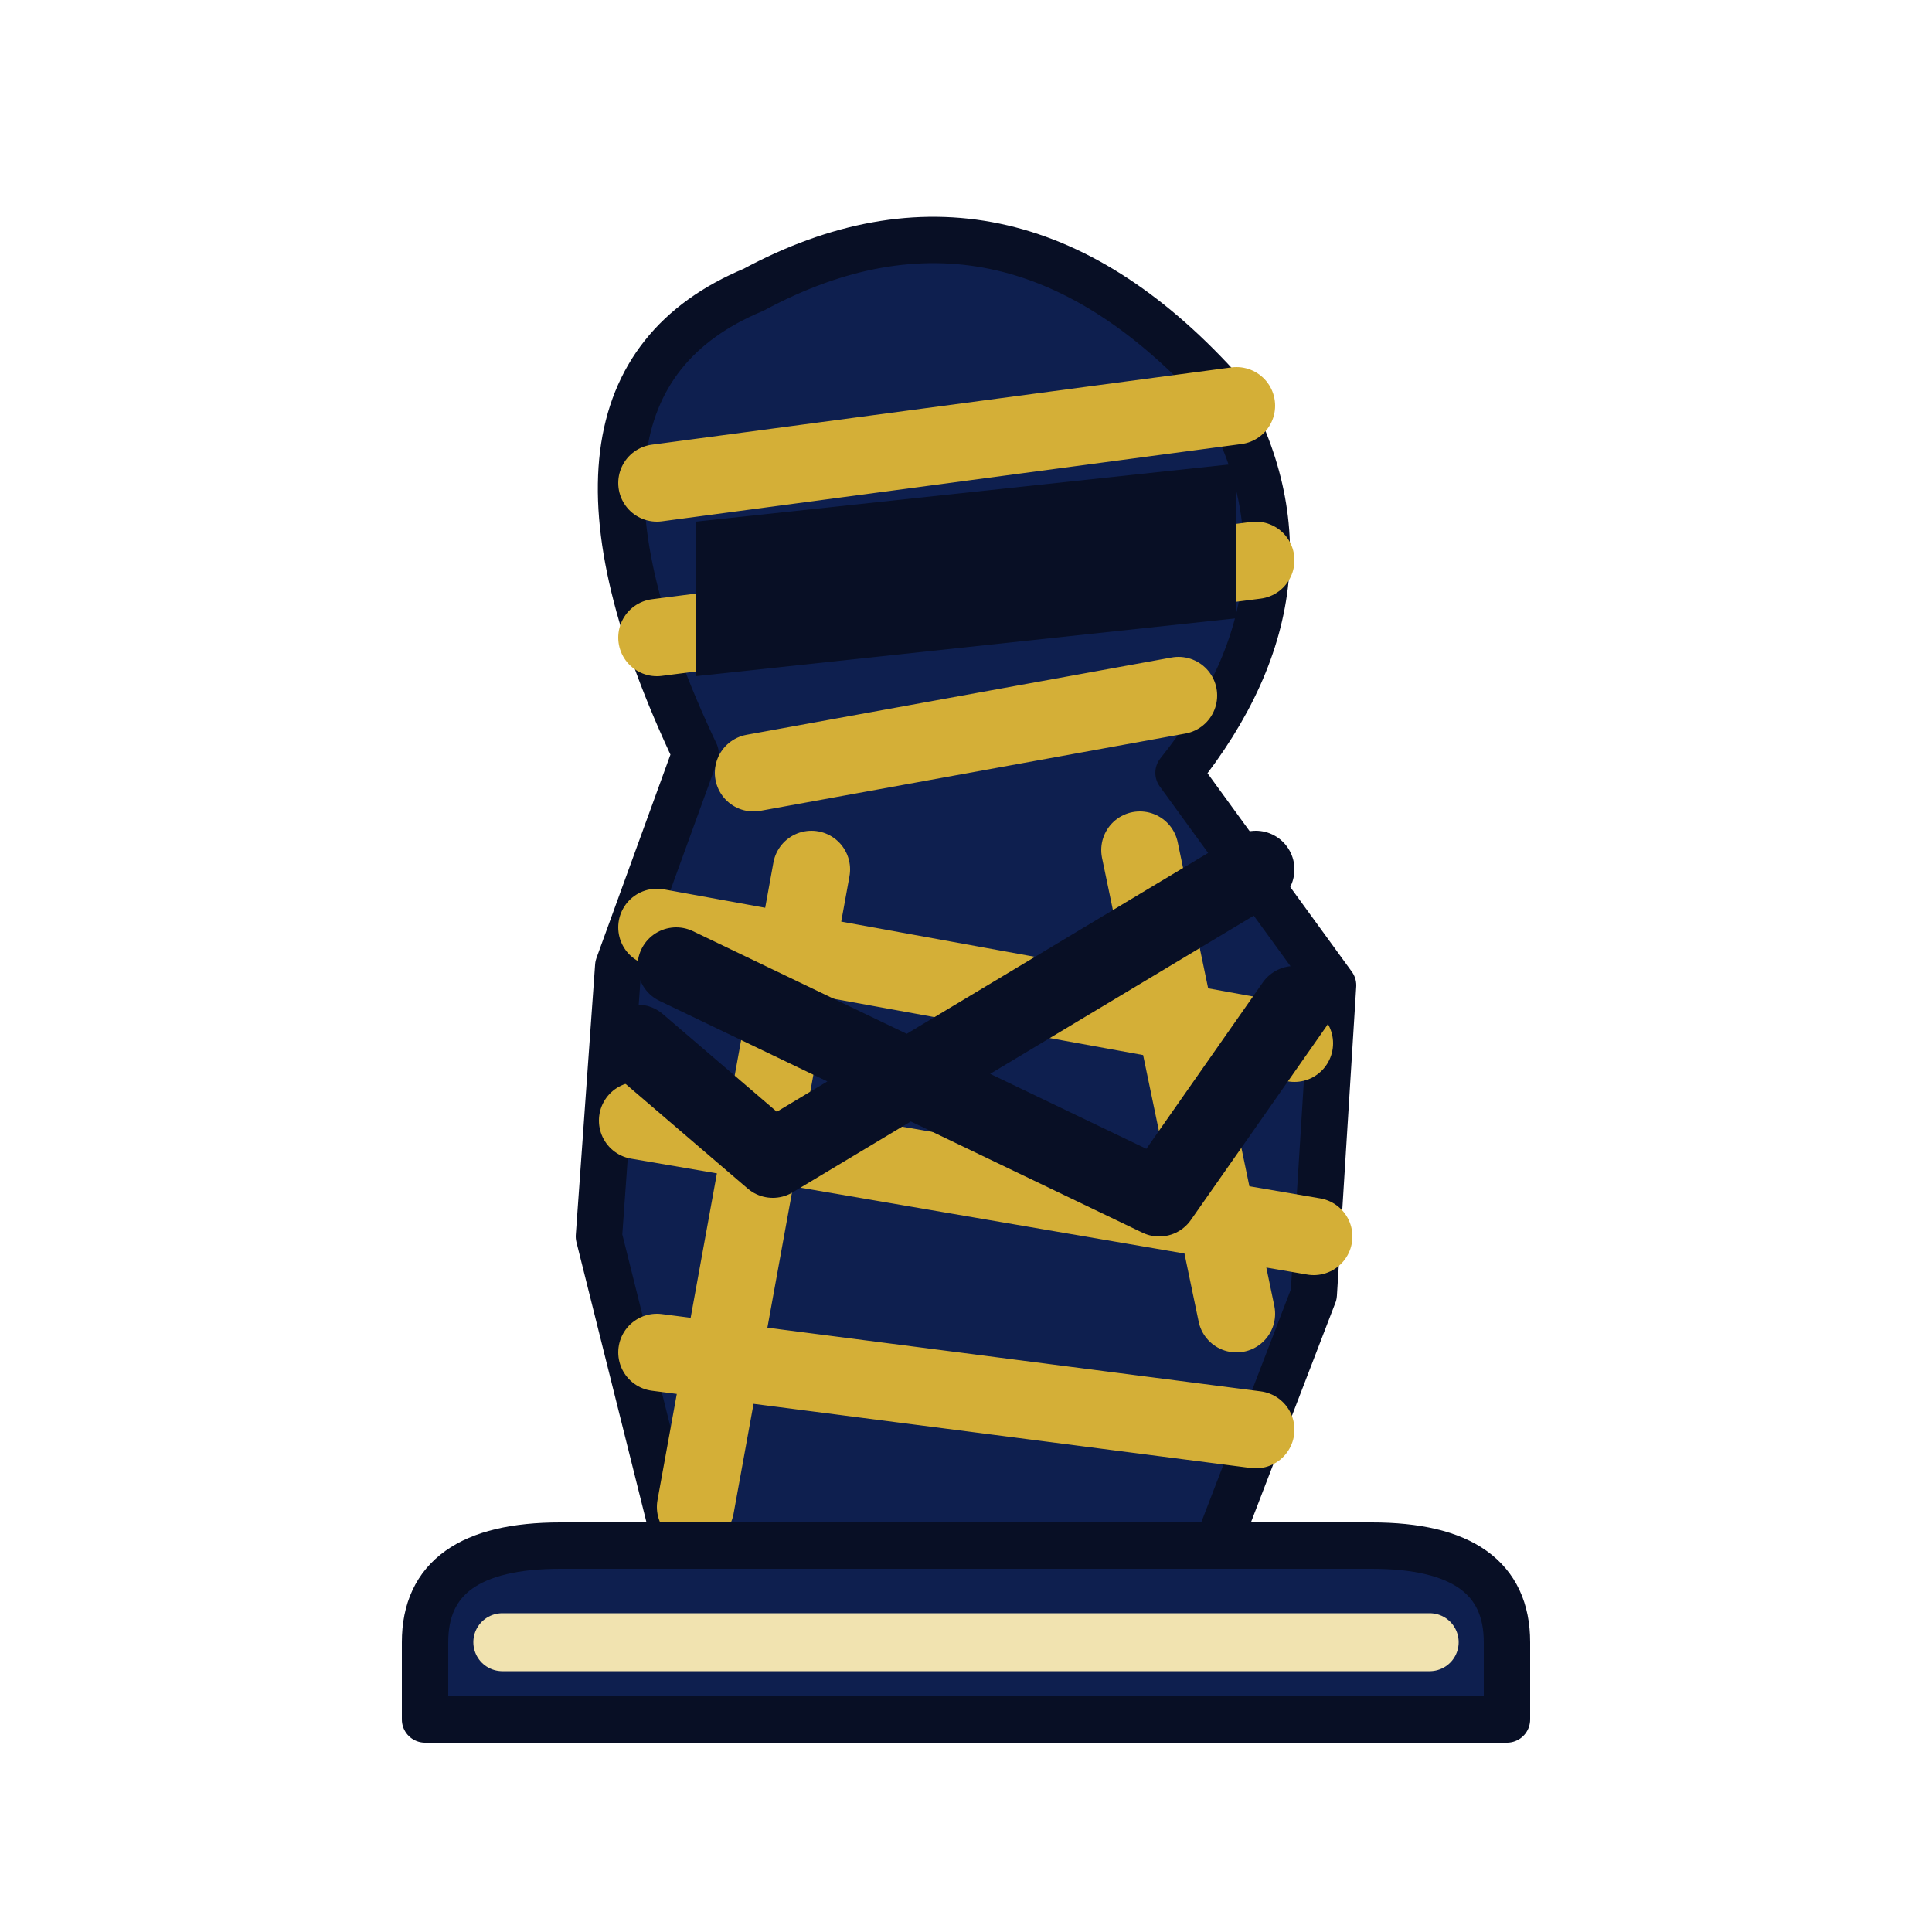
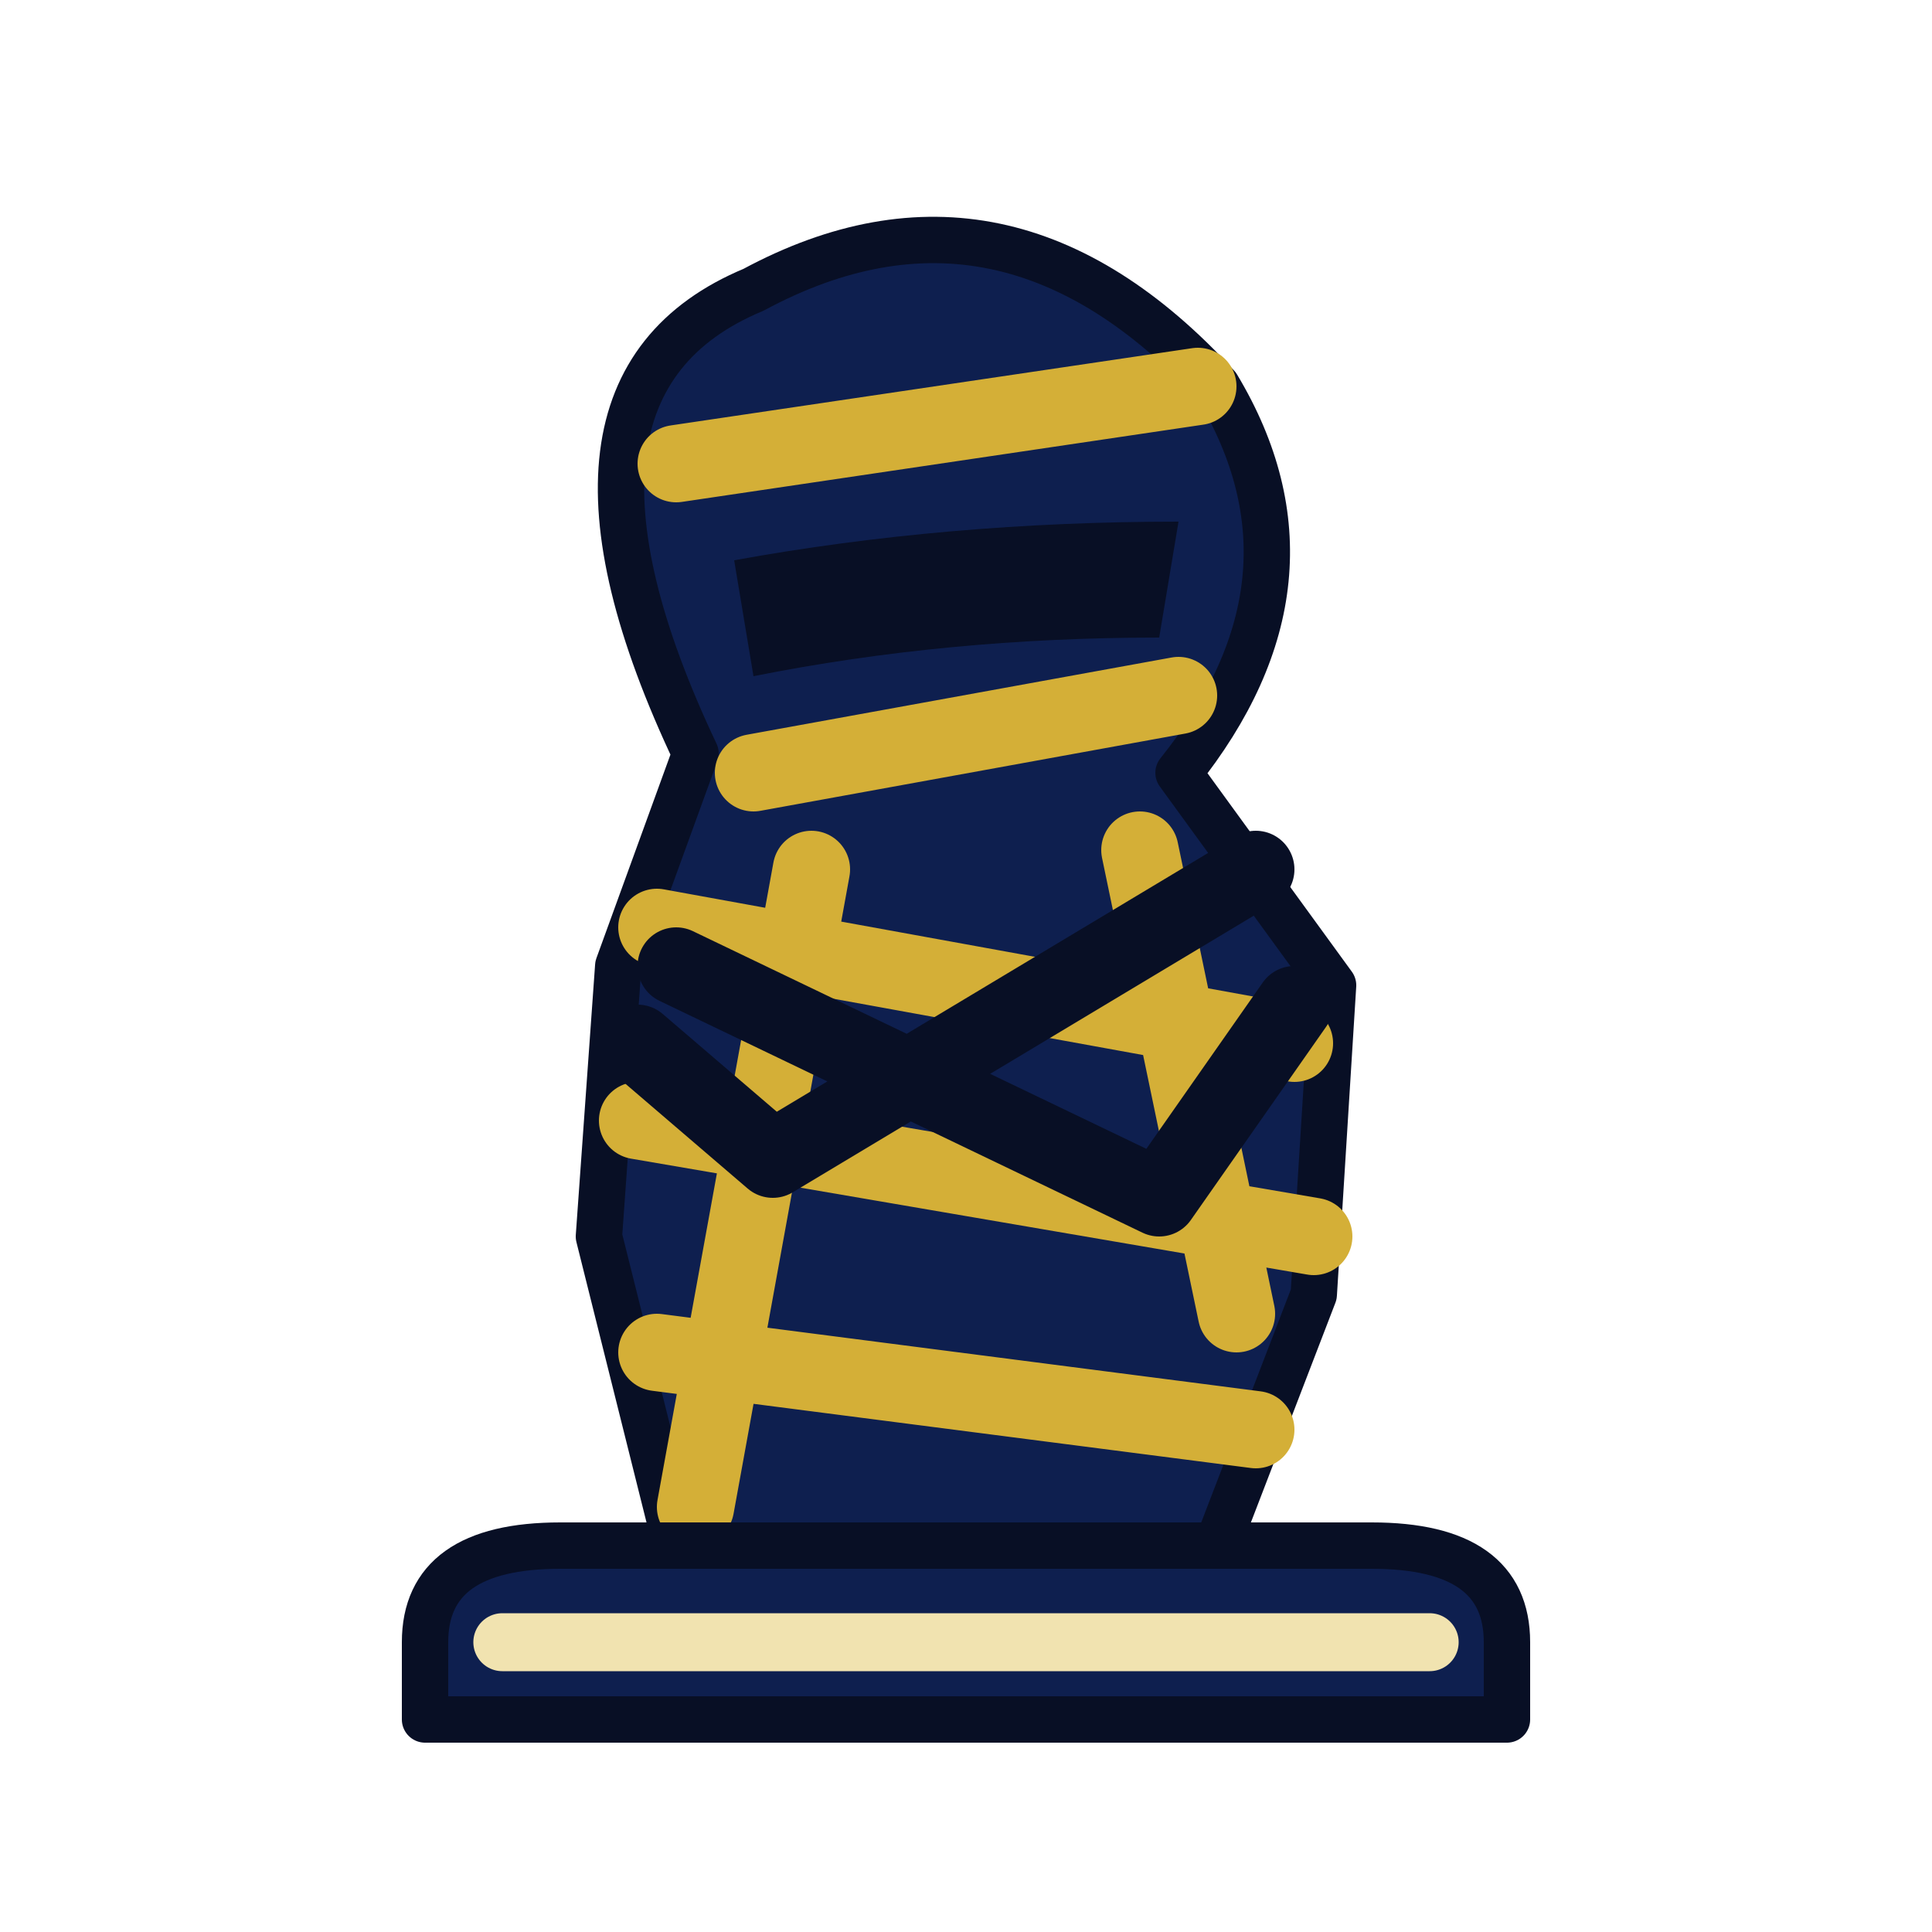
<svg xmlns="http://www.w3.org/2000/svg" viewBox="0 0 100 100">
  <g fill="#0E1F4F" stroke="#080F25" stroke-width="2.4" stroke-linejoin="round" stroke-linecap="round">
    <path d="M36 39 Q27 20 39 15 Q52 8 63 20 Q69 30 61 40 L69 51 L68 67 L63 80 H35 L31 64 L32 50Z" />
-     <path d="M34 25 L64 21 M34 33 L65 29 M39 40 L61 36 M34 48 L67 54 M33 58 L68 64 M34 70 L65 74 M42 45 L36 78 M59 44 L64 68" fill="none" stroke="#D4AF37" stroke-width="4" />
+     <path d="M35 24 L62 20 M39 40 L61 36 M34 48 L67 54 M33 58 L68 64 M34 70 L65 74 M42 45 L36 78 M59 44 L64 68" fill="none" stroke="#D4AF37" stroke-width="4" />
+     <path d="M38 29 Q49 27 61 27 L60 33 Q49 33 39 35Z" fill="#080F25" stroke="none" />
    <path d="M35 50 L60 62 L67 52 M65 45 L40 60 L33 54" fill="none" stroke-width="4" />
-     <path d="M36 27 L64 24 L64 32 L36 35Z" fill="#080F25" stroke="none" />
    <path d="M22 89 V85 Q22 80 29 80 H71 Q78 80 78 85 V89Z" />
    <path d="M26 85 H74" stroke="#F1E3B0" stroke-width="3" />
  </g>
</svg>
